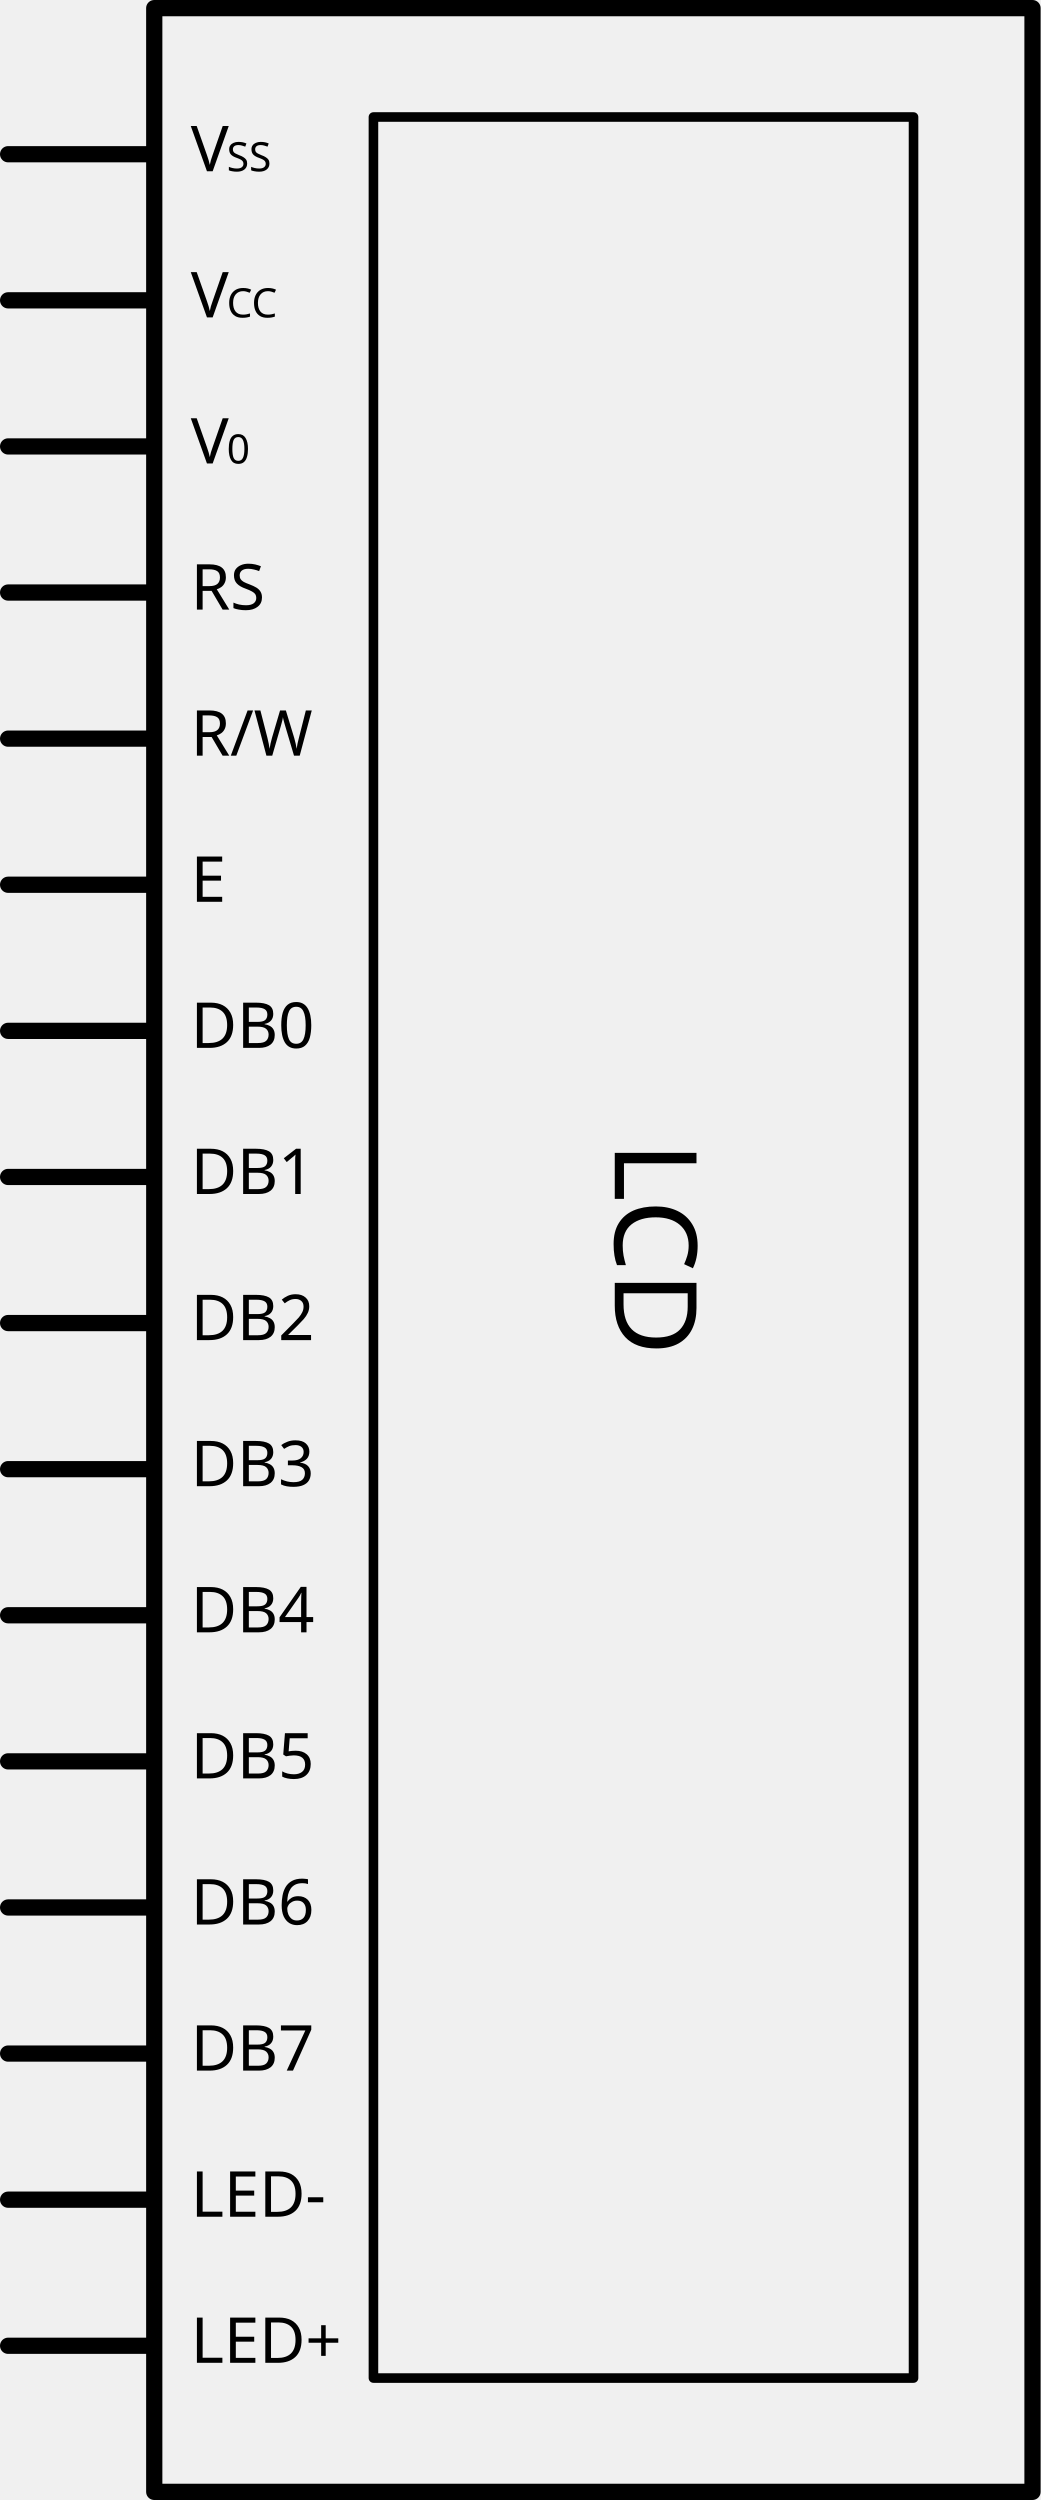
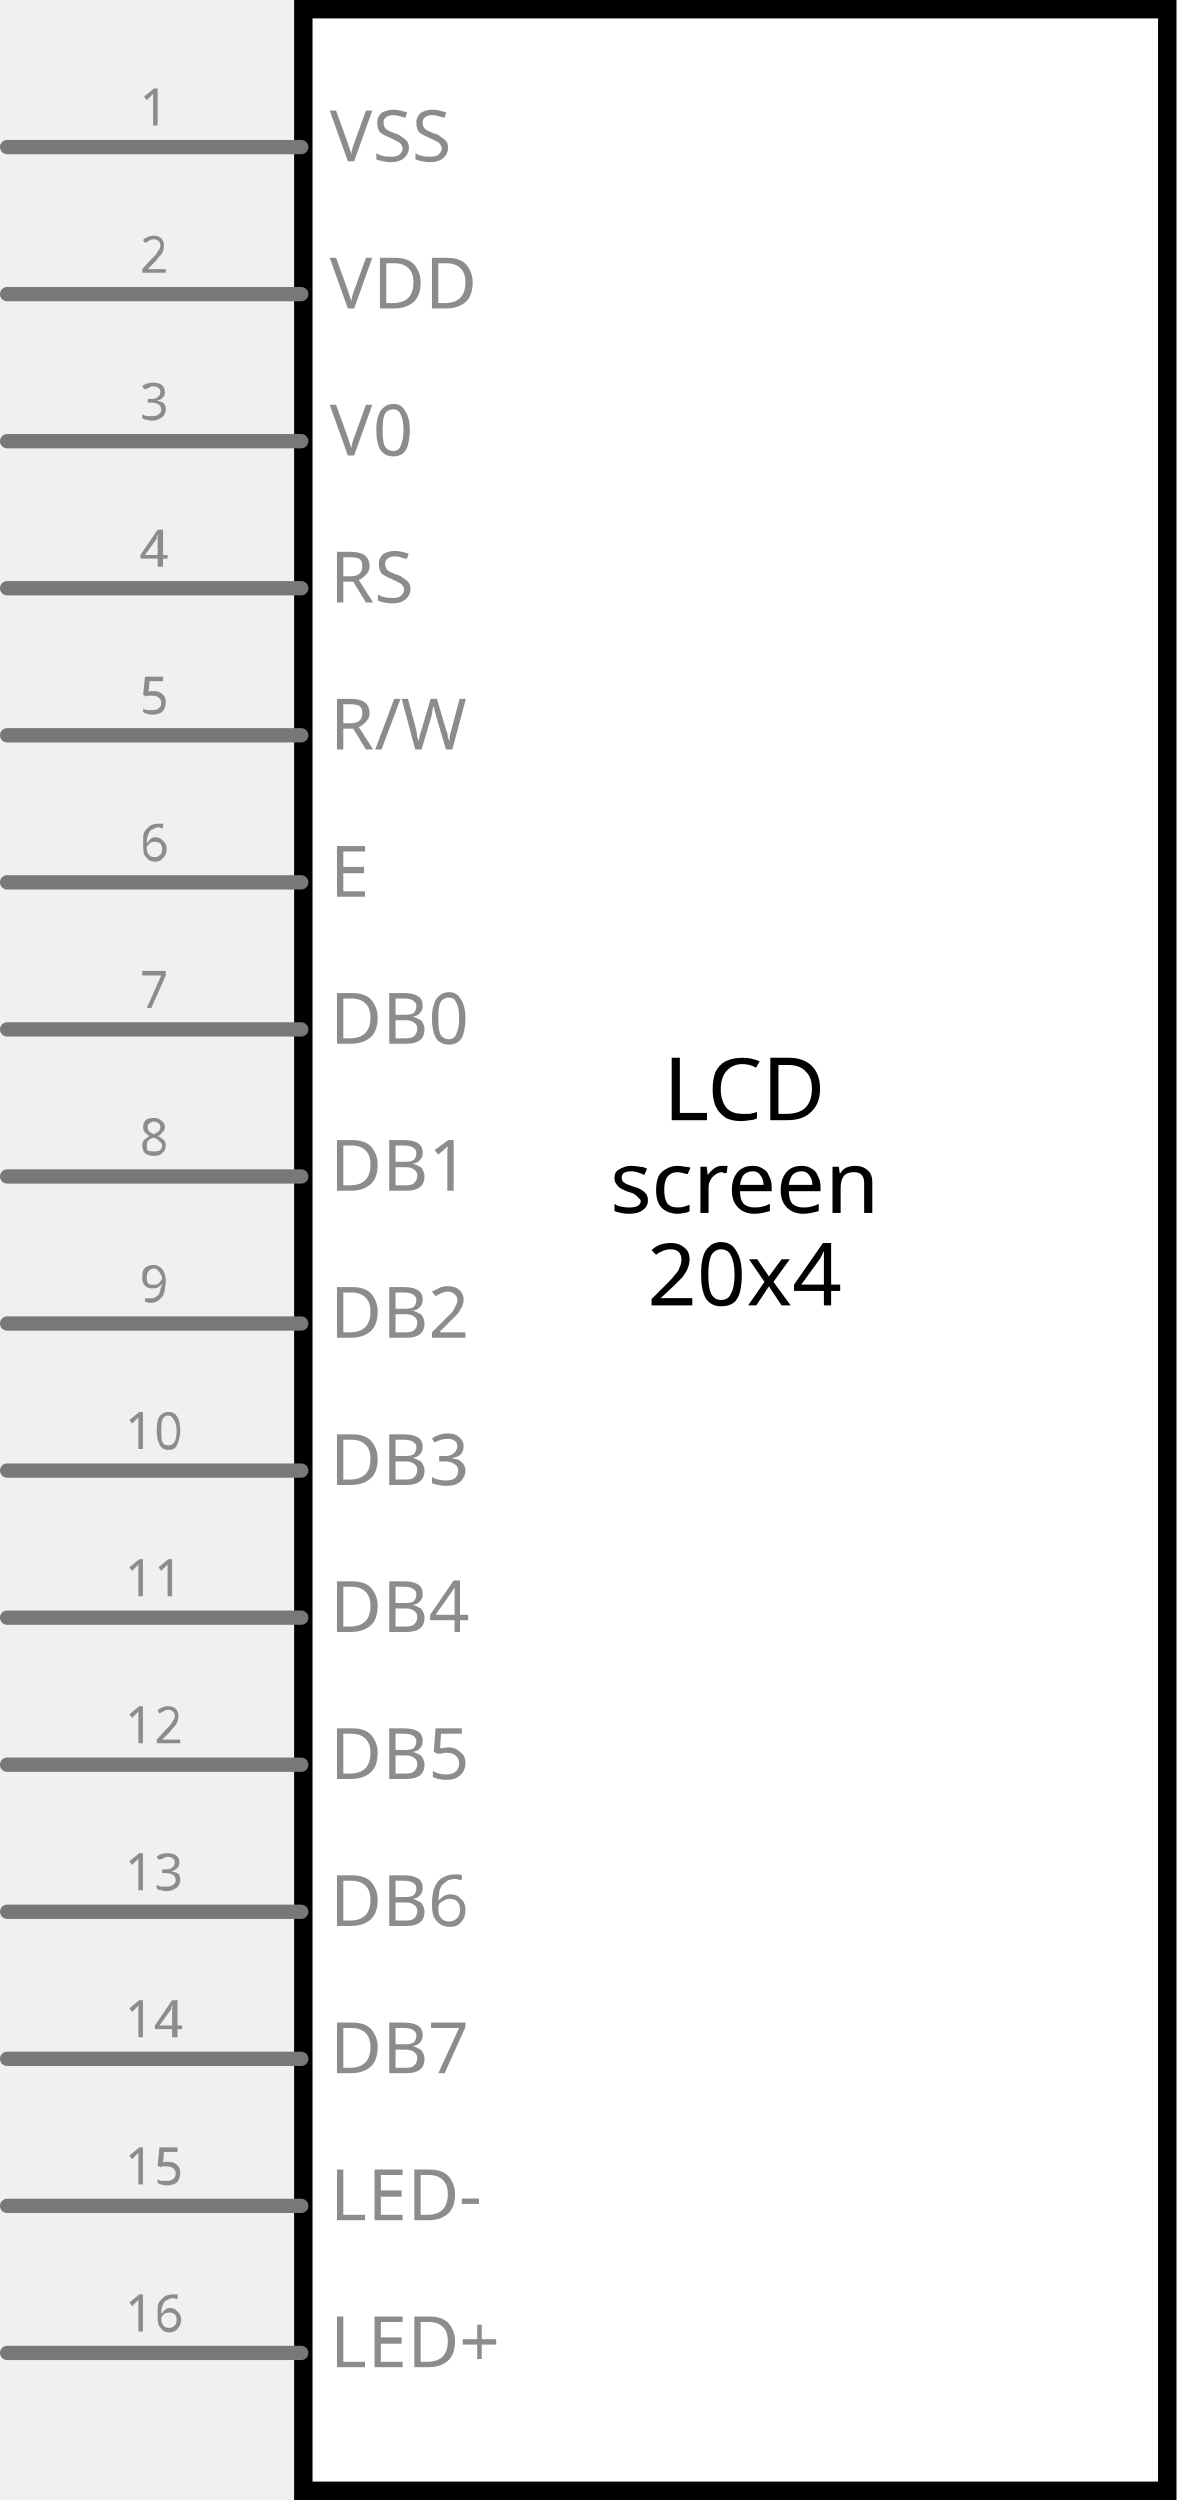
- <svg xmlns="http://www.w3.org/2000/svg" width="192.269" x="0in" version="1.2" y="0in" height="461.91" viewBox="0 0 153.816 369.528" id="0">
-   <defs id="0.2" oldid="0.2" />
-   <g id="g4087" partID="64480" transform="translate(0.119995,0.1201039)">
-     <g id="0.3.0">
-       <rect width="21.601" x="0" y="21.596" height="2.16" style="fill:none" id="rect4090" />
-       <rect width="2.16" x="0" y="21.596" height="2.16" style="fill:none" id="rect4092" />
-       <rect width="21.601" x="0" y="43.192" height="2.159" style="fill:none" id="rect4094" />
-       <rect width="2.16" x="0" y="43.192" height="2.159" style="fill:none" id="rect4096" />
-       <rect width="21.601" x="0" y="64.788" height="2.159" style="fill:none" id="0.3.0.4" />
-       <rect width="2.16" x="0" y="64.788" height="2.159" style="fill:none" id="0.3.0.5" />
-       <rect width="21.601" x="0" y="86.383" height="2.16" style="fill:none" id="connector3pin" />
-       <rect width="2.16" x="0" y="86.383" height="2.16" style="fill:none" id="connector3terminal" />
-       <rect width="21.601" x="0" y="107.979" height="2.16" style="fill:none" id="connector4pin" />
-       <rect width="2.16" x="0" y="107.979" height="2.16" style="fill:none" id="connector4terminal" />
-       <rect width="21.601" x="0" y="129.575" height="2.16" style="fill:none" id="connector5pin" />
-       <rect width="2.16" x="0" y="129.575" height="2.16" style="fill:none" id="connector5terminal" />
-       <rect width="21.601" x="0" y="151.171" height="2.159" style="fill:none" id="connector6pin" />
-       <rect width="2.16" x="0" y="151.171" height="2.159" style="fill:none" id="connector6terminal" />
-       <rect width="21.601" x="0" y="172.768" height="2.159" style="fill:none" id="0.3.0.14" />
-       <rect width="2.16" x="0" y="172.768" height="2.159" style="fill:none" id="0.3.0.15" />
-       <rect width="21.601" x="0" y="194.363" height="2.16" style="fill:none" id="connector8pin" />
-       <rect width="2.16" x="0" y="194.363" height="2.16" style="fill:none" id="connector8terminal" />
-       <rect width="21.601" x="0" y="215.958" height="2.16" style="fill:none" id="connector9pin" />
-       <rect width="2.16" x="0" y="215.958" height="2.16" style="fill:none" id="connector9terminal" />
-       <rect width="21.601" x="0" y="237.554" height="2.16" style="fill:none" id="connector10pin" />
-       <rect width="2.16" x="0" y="237.554" height="2.16" style="fill:none" id="connector10terminal" />
-       <rect width="21.601" x="0" y="259.15" height="2.159" style="fill:none" id="connector11pin" />
-       <rect width="2.16" x="0" y="259.15" height="2.159" style="fill:none" id="connector11terminal" />
-       <rect width="21.601" x="0" y="280.747" height="2.159" style="fill:none" id="connector12pin" />
-       <rect width="2.16" x="0" y="280.747" height="2.159" style="fill:none" id="connector12terminal" />
-       <rect width="21.601" x="0" y="302.342" height="2.16" style="fill:none" id="connector13pin" />
-       <rect width="2.16" x="0" y="302.342" height="2.16" style="fill:none" id="connector13terminal" />
-       <rect width="21.601" x="0" y="323.939" height="2.158" style="fill:none" id="rect4122" />
-       <rect width="2.16" x="0" y="323.939" height="2.158" style="fill:none" id="rect4124" />
-       <rect width="21.601" x="0" y="345.534" height="2.16" style="fill:none" id="0.3.0.30" />
-       <rect width="2.16" x="0" y="345.534" height="2.16" style="fill:none" id="0.3.0.31" />
-       <rect width="129.816" x="22.68" y="1.08" fill="none" height="367.128" stroke="#000000" style="stroke-linecap:round;stroke-linejoin:round" id="0.0.32" stroke-width="2.4" />
-       <text style="font-size:16.92px;font-family:DroidSans" id="label" transform="matrix(0,1,-1,0,90.7502,168.647)" font-size="16.92">LCD</text>
-       <line fill="none" stroke="#000000" style="stroke-linecap:round;stroke-linejoin:round" id="connector0pin" y1="22.676" x1="1.08" y2="22.676" stroke-width="2.4" x2="21.6" />
-       <rect width="0.046" x="1.105" y="22.663" fill="none" height="0.005" stroke="none" id="connector0terminal" stroke-width="0" />
-       <rect width="0.046" x="-0.143" y="22.673" fill="none" height="0.005" stroke="none" id="0.3.0.35" stroke-width="0" />
-       <g id="label0" enable-background="new    " transform="translate(28.08,25.1952)">
-         <text x="0" y="0" style="font-size:9.36px;font-family:DroidSans" id="0.0.35.0" font-size="9.36">V</text>
-         <text x="5.315" y="0" style="font-size:6px;font-family:DroidSans" id="0.0.35.1" font-size="6">SS</text>
-       </g>
-       <line fill="none" stroke="#000000" style="stroke-linecap:round;stroke-linejoin:round" id="connector1pin" y1="44.272" x1="1.08" y2="44.272" stroke-width="2.4" x2="21.6" />
-       <rect width="0.046" x="1.308" y="44.352" fill="none" height="0.005" stroke="none" id="connector1terminal" stroke-width="0" />
-       <rect width="0.046" x="0.937" y="44.149" fill="none" height="0.005" stroke="none" id="0.3.0.38" stroke-width="0" />
-       <g id="label1" enable-background="new    " transform="translate(28.08,46.7915)">
-         <text x="0" y="0" style="font-size:9.36px;font-family:DroidSans" id="0.0.37.0" font-size="9.36">V</text>
-         <text x="5.315" y="0" style="font-size:6px;font-family:DroidSans" id="0.0.37.1" font-size="6">CC</text>
-       </g>
-       <line fill="none" stroke="#000000" style="stroke-linecap:round;stroke-linejoin:round" id="connector2pin" y1="65.868" x1="1.08" y2="65.868" stroke-width="2.4" x2="21.6" />
-       <rect width="0.046" x="1.075" y="66.021" fill="none" height="0.005" stroke="none" id="connector2terminal" stroke-width="0" />
-       <g id="label2" enable-background="new    " transform="translate(28.08,68.387)">
-         <text x="0" y="0" style="font-size:9.36px;font-family:DroidSans" id="0.0.39.0" font-size="9.36">V</text>
-         <text x="5.315" y="0" style="font-size:6px;font-family:DroidSans" id="0.0.39.1" font-size="6">0</text>
-       </g>
-       <line fill="none" stroke="#000000" style="stroke-linecap:round;stroke-linejoin:round" id="0.0.40" y1="87.463" x1="1.08" y2="87.463" stroke-width="2.4" x2="21.6" />
-       <text style="font-size:9.36px;font-family:DroidSans" id="label3" transform="translate(28.08,89.9825)" font-size="9.36">RS</text>
-       <line fill="none" stroke="#000000" style="stroke-linecap:round;stroke-linejoin:round" id="0.0.42" y1="109.059" x1="1.08" y2="109.059" stroke-width="2.4" x2="21.6" />
-       <text style="font-size:9.36px;font-family:DroidSans" id="label4" transform="translate(28.08,111.578)" font-size="9.36">R/W</text>
-       <line fill="none" stroke="#000000" style="stroke-linecap:round;stroke-linejoin:round" id="0.0.44" y1="130.655" x1="1.08" y2="130.655" stroke-width="2.4" x2="21.6" />
-       <text style="font-size:9.36px;font-family:DroidSans" id="label5" transform="translate(28.08,133.174)" font-size="9.36">E</text>
-       <line fill="none" stroke="#000000" style="stroke-linecap:round;stroke-linejoin:round" id="0.0.46" y1="152.251" x1="1.08" y2="152.251" stroke-width="2.4" x2="21.6" />
-       <text style="font-size:9.36px;font-family:DroidSans" id="label6" transform="translate(28.08,154.771)" font-size="9.36">DB0</text>
-       <line fill="none" stroke="#000000" style="stroke-linecap:round;stroke-linejoin:round" id="connector7pin" y1="173.848" x1="1.08" y2="173.848" stroke-width="2.4" x2="21.6" />
-       <rect width="0.046" x="1.158" y="173.846" fill="none" height="0.005" stroke="none" id="connector7terminal" stroke-width="0" />
-       <text style="font-size:9.36px;font-family:DroidSans" id="label7" transform="translate(28.08,176.366)" font-size="9.36">DB1</text>
-       <line fill="none" stroke="#000000" style="stroke-linecap:round;stroke-linejoin:round" id="0.0.50" y1="195.442" x1="1.08" y2="195.442" stroke-width="2.4" x2="21.6" />
-       <text style="font-size:9.36px;font-family:DroidSans" id="label8" transform="translate(28.08,197.962)" font-size="9.36">DB2</text>
-       <line fill="none" stroke="#000000" style="stroke-linecap:round;stroke-linejoin:round" id="0.0.52" y1="217.038" x1="1.08" y2="217.038" stroke-width="2.4" x2="21.6" />
-       <text style="font-size:9.36px;font-family:DroidSans" id="label9" transform="translate(28.08,219.558)" font-size="9.36">DB3</text>
-       <line fill="none" stroke="#000000" style="stroke-linecap:round;stroke-linejoin:round" id="0.0.54" y1="238.634" x1="1.08" y2="238.634" stroke-width="2.4" x2="21.6" />
-       <text style="font-size:9.36px;font-family:DroidSans" id="label10" transform="translate(28.08,241.154)" font-size="9.36">DB4</text>
-       <line fill="none" stroke="#000000" style="stroke-linecap:round;stroke-linejoin:round" id="0.0.56" y1="260.23" x1="1.08" y2="260.23" stroke-width="2.4" x2="21.6" />
-       <text style="font-size:9.36px;font-family:DroidSans" id="label11" transform="translate(28.08,262.75)" font-size="9.36">DB5</text>
-       <line fill="none" stroke="#000000" style="stroke-linecap:round;stroke-linejoin:round" id="0.0.58" y1="281.827" x1="1.08" y2="281.827" stroke-width="2.4" x2="21.6" />
-       <text style="font-size:9.36px;font-family:DroidSans" id="label12" transform="translate(28.08,284.345)" font-size="9.36">DB6</text>
-       <line fill="none" stroke="#000000" style="stroke-linecap:round;stroke-linejoin:round" id="0.0.60" y1="303.422" x1="1.08" y2="303.422" stroke-width="2.4" x2="21.6" />
-       <text style="font-size:9.36px;font-family:DroidSans" id="label13" transform="translate(28.08,305.941)" font-size="9.36">DB7</text>
-       <line fill="none" stroke="#000000" style="stroke-linecap:round;stroke-linejoin:round" id="connector14pin" y1="325.018" x1="1.08" y2="325.018" stroke-width="2.4" x2="21.6" />
-       <rect width="0.046" x="0.937" y="325.016" fill="none" height="0.005" stroke="none" id="connector14terminal" stroke-width="0" />
-       <text style="font-size:9.36px;font-family:DroidSans" id="label14" transform="translate(28.08,327.537)" font-size="9.36">LED-</text>
-       <line fill="none" stroke="#000000" style="stroke-linecap:round;stroke-linejoin:round" id="connector15pin" y1="346.613" x1="1.08" y2="346.613" stroke-width="2.4" x2="21.6" />
-       <rect width="0.046" x="0.937" y="346.611" fill="none" height="0.005" stroke="none" id="connector15terminal" stroke-width="0" />
-       <text style="font-size:9.36px;font-family:DroidSans" id="label15" transform="translate(28.08,349.133)" font-size="9.36">LED+</text>
-       <rect width="79.831" x="55.079" y="17.176" fill="none" height="334.206" stroke="#000000" style="stroke-linecap:round;stroke-linejoin:round" id="0.0.66" stroke-width="1.417" />
-     </g>
+ <svg xmlns="http://www.w3.org/2000/svg" version="1.2" baseProfile="tiny" x="0in" y="0in" width="0.8in" height="1.7in" viewBox="0 0 20.32 43.18">
+   <g id="schematic">
+     <rect class="interior rect" x="5.239" y="0.159" width="14.922" height="42.862" fill="#FFFFFF" stroke="#000000" stroke-width="0.318" stroke-linecap="round" />
+     <line class="pin" x1="0.123" y1="2.54" x2="5.203" y2="2.54" fill="none" stroke="#787878" stroke-width="0.247" stroke-linecap="round" id="connector0pin" />
+     <text class="text" font-family="'Droid Sans'" stroke="none" stroke-width="0" fill="#8c8c8c" font-size="0.882" x="2.663" y="2.17" text-anchor="middle">1</text>
+     <text class="text" font-family="'Droid Sans'" stroke="none" stroke-width="0" fill="#8c8c8c" font-size="1.235" x="5.697" y="2.787" text-anchor="start">VSS</text>
+     <rect class="terminal" x="-0.123" y="2.417" width="0.247" height="0.247" fill="none" stroke="none" stroke-width="0" id="connector0terminal" />
+     <line class="pin" x1="0.123" y1="5.08" x2="5.203" y2="5.08" fill="none" stroke="#787878" stroke-width="0.247" stroke-linecap="round" id="connector1pin" />
+     <text class="text" font-family="'Droid Sans'" stroke="none" stroke-width="0" fill="#8c8c8c" font-size="0.882" x="2.663" y="4.71" text-anchor="middle">2</text>
+     <text class="text" font-family="'Droid Sans'" stroke="none" stroke-width="0" fill="#8c8c8c" font-size="1.235" x="5.697" y="5.327" text-anchor="start">VDD</text>
+     <rect class="terminal" x="-0.123" y="4.957" width="0.247" height="0.247" fill="none" stroke="none" stroke-width="0" id="connector1terminal" />
+     <line class="pin" x1="0.123" y1="7.62" x2="5.203" y2="7.62" fill="none" stroke="#787878" stroke-width="0.247" stroke-linecap="round" id="connector2pin" />
+     <text class="text" font-family="'Droid Sans'" stroke="none" stroke-width="0" fill="#8c8c8c" font-size="0.882" x="2.663" y="7.25" text-anchor="middle">3</text>
+     <text class="text" font-family="'Droid Sans'" stroke="none" stroke-width="0" fill="#8c8c8c" font-size="1.235" x="5.697" y="7.867" text-anchor="start">V0</text>
+     <rect class="terminal" x="-0.123" y="7.497" width="0.247" height="0.247" fill="none" stroke="none" stroke-width="0" id="connector2terminal" />
+     <line class="pin" x1="0.123" y1="10.16" x2="5.203" y2="10.16" fill="none" stroke="#787878" stroke-width="0.247" stroke-linecap="round" id="connector3pin" />
+     <text class="text" font-family="'Droid Sans'" stroke="none" stroke-width="0" fill="#8c8c8c" font-size="0.882" x="2.663" y="9.79" text-anchor="middle">4</text>
+     <text class="text" font-family="'Droid Sans'" stroke="none" stroke-width="0" fill="#8c8c8c" font-size="1.235" x="5.697" y="10.407" text-anchor="start">RS</text>
+     <rect class="terminal" x="-0.123" y="10.037" width="0.247" height="0.247" fill="none" stroke="none" stroke-width="0" id="connector3terminal" />
+     <line class="pin" x1="0.123" y1="12.7" x2="5.203" y2="12.7" fill="none" stroke="#787878" stroke-width="0.247" stroke-linecap="round" id="connector4pin" />
+     <text class="text" font-family="'Droid Sans'" stroke="none" stroke-width="0" fill="#8c8c8c" font-size="0.882" x="2.663" y="12.33" text-anchor="middle">5</text>
+     <text class="text" font-family="'Droid Sans'" stroke="none" stroke-width="0" fill="#8c8c8c" font-size="1.235" x="5.697" y="12.947" text-anchor="start">R/W</text>
+     <rect class="terminal" x="-0.123" y="12.576" width="0.247" height="0.247" fill="none" stroke="none" stroke-width="0" id="connector4terminal" />
+     <line class="pin" x1="0.123" y1="15.24" x2="5.203" y2="15.24" fill="none" stroke="#787878" stroke-width="0.247" stroke-linecap="round" id="connector5pin" />
+     <text class="text" font-family="'Droid Sans'" stroke="none" stroke-width="0" fill="#8c8c8c" font-size="0.882" x="2.663" y="14.87" text-anchor="middle">6</text>
+     <text class="text" font-family="'Droid Sans'" stroke="none" stroke-width="0" fill="#8c8c8c" font-size="1.235" x="5.697" y="15.487" text-anchor="start">E</text>
+     <rect class="terminal" x="-0.123" y="15.117" width="0.247" height="0.247" fill="none" stroke="none" stroke-width="0" id="connector5terminal" />
+     <line class="pin" x1="0.123" y1="17.78" x2="5.203" y2="17.78" fill="none" stroke="#787878" stroke-width="0.247" stroke-linecap="round" id="connector6pin" />
+     <text class="text" font-family="'Droid Sans'" stroke="none" stroke-width="0" fill="#8c8c8c" font-size="0.882" x="2.663" y="17.41" text-anchor="middle">7</text>
+     <text class="text" font-family="'Droid Sans'" stroke="none" stroke-width="0" fill="#8c8c8c" font-size="1.235" x="5.697" y="18.027" text-anchor="start">DB0</text>
+     <rect class="terminal" x="-0.123" y="17.657" width="0.247" height="0.247" fill="none" stroke="none" stroke-width="0" id="connector6terminal" />
+     <line class="pin" x1="0.123" y1="20.32" x2="5.203" y2="20.32" fill="none" stroke="#787878" stroke-width="0.247" stroke-linecap="round" id="connector7pin" />
+     <text class="text" font-family="'Droid Sans'" stroke="none" stroke-width="0" fill="#8c8c8c" font-size="0.882" x="2.663" y="19.95" text-anchor="middle">8</text>
+     <text class="text" font-family="'Droid Sans'" stroke="none" stroke-width="0" fill="#8c8c8c" font-size="1.235" x="5.697" y="20.567" text-anchor="start">DB1</text>
+     <rect class="terminal" x="-0.123" y="20.197" width="0.247" height="0.247" fill="none" stroke="none" stroke-width="0" id="connector7terminal" />
+     <line class="pin" x1="0.123" y1="22.86" x2="5.203" y2="22.86" fill="none" stroke="#787878" stroke-width="0.247" stroke-linecap="round" id="connector8pin" />
+     <text class="text" font-family="'Droid Sans'" stroke="none" stroke-width="0" fill="#8c8c8c" font-size="0.882" x="2.663" y="22.49" text-anchor="middle">9</text>
+     <text class="text" font-family="'Droid Sans'" stroke="none" stroke-width="0" fill="#8c8c8c" font-size="1.235" x="5.697" y="23.107" text-anchor="start">DB2</text>
+     <rect class="terminal" x="-0.123" y="22.736" width="0.247" height="0.247" fill="none" stroke="none" stroke-width="0" id="connector8terminal" />
+     <line class="pin" x1="0.123" y1="25.4" x2="5.203" y2="25.4" fill="none" stroke="#787878" stroke-width="0.247" stroke-linecap="round" id="connector9pin" />
+     <text class="text" font-family="'Droid Sans'" stroke="none" stroke-width="0" fill="#8c8c8c" font-size="0.882" x="2.663" y="25.03" text-anchor="middle">10</text>
+     <text class="text" font-family="'Droid Sans'" stroke="none" stroke-width="0" fill="#8c8c8c" font-size="1.235" x="5.697" y="25.647" text-anchor="start">DB3</text>
+     <rect class="terminal" x="-0.123" y="25.276" width="0.247" height="0.247" fill="none" stroke="none" stroke-width="0" id="connector9terminal" />
+     <line class="pin" x1="0.123" y1="27.94" x2="5.203" y2="27.94" fill="none" stroke="#787878" stroke-width="0.247" stroke-linecap="round" id="connector10pin" />
+     <text class="text" font-family="'Droid Sans'" stroke="none" stroke-width="0" fill="#8c8c8c" font-size="0.882" x="2.663" y="27.57" text-anchor="middle">11</text>
+     <text class="text" font-family="'Droid Sans'" stroke="none" stroke-width="0" fill="#8c8c8c" font-size="1.235" x="5.697" y="28.187" text-anchor="start">DB4</text>
+     <rect class="terminal" x="-0.123" y="27.817" width="0.247" height="0.247" fill="none" stroke="none" stroke-width="0" id="connector10terminal" />
+     <line class="pin" x1="0.123" y1="30.48" x2="5.203" y2="30.48" fill="none" stroke="#787878" stroke-width="0.247" stroke-linecap="round" id="connector11pin" />
+     <text class="text" font-family="'Droid Sans'" stroke="none" stroke-width="0" fill="#8c8c8c" font-size="0.882" x="2.663" y="30.11" text-anchor="middle">12</text>
+     <text class="text" font-family="'Droid Sans'" stroke="none" stroke-width="0" fill="#8c8c8c" font-size="1.235" x="5.697" y="30.727" text-anchor="start">DB5</text>
+     <rect class="terminal" x="-0.123" y="30.357" width="0.247" height="0.247" fill="none" stroke="none" stroke-width="0" id="connector11terminal" />
+     <line class="pin" x1="0.123" y1="33.02" x2="5.203" y2="33.02" fill="none" stroke="#787878" stroke-width="0.247" stroke-linecap="round" id="connector12pin" />
+     <text class="text" font-family="'Droid Sans'" stroke="none" stroke-width="0" fill="#8c8c8c" font-size="0.882" x="2.663" y="32.65" text-anchor="middle">13</text>
+     <text class="text" font-family="'Droid Sans'" stroke="none" stroke-width="0" fill="#8c8c8c" font-size="1.235" x="5.697" y="33.267" text-anchor="start">DB6</text>
+     <rect class="terminal" x="-0.123" y="32.897" width="0.247" height="0.247" fill="none" stroke="none" stroke-width="0" id="connector12terminal" />
+     <line class="pin" x1="0.123" y1="35.56" x2="5.203" y2="35.56" fill="none" stroke="#787878" stroke-width="0.247" stroke-linecap="round" id="connector13pin" />
+     <text class="text" font-family="'Droid Sans'" stroke="none" stroke-width="0" fill="#8c8c8c" font-size="0.882" x="2.663" y="35.19" text-anchor="middle">14</text>
+     <text class="text" font-family="'Droid Sans'" stroke="none" stroke-width="0" fill="#8c8c8c" font-size="1.235" x="5.697" y="35.807" text-anchor="start">DB7</text>
+     <rect class="terminal" x="-0.123" y="35.437" width="0.247" height="0.247" fill="none" stroke="none" stroke-width="0" id="connector13terminal" />
+     <line class="pin" x1="0.123" y1="38.1" x2="5.203" y2="38.1" fill="none" stroke="#787878" stroke-width="0.247" stroke-linecap="round" id="connector14pin" />
+     <text class="text" font-family="'Droid Sans'" stroke="none" stroke-width="0" fill="#8c8c8c" font-size="0.882" x="2.663" y="37.73" text-anchor="middle">15</text>
+     <text class="text" font-family="'Droid Sans'" stroke="none" stroke-width="0" fill="#8c8c8c" font-size="1.235" x="5.697" y="38.347" text-anchor="start">LED-</text>
+     <rect class="terminal" x="-0.123" y="37.977" width="0.247" height="0.247" fill="none" stroke="none" stroke-width="0" id="connector14terminal" />
+     <line class="pin" x1="0.123" y1="40.64" x2="5.203" y2="40.64" fill="none" stroke="#787878" stroke-width="0.247" stroke-linecap="round" id="connector15pin" />
+     <text class="text" font-family="'Droid Sans'" stroke="none" stroke-width="0" fill="#8c8c8c" font-size="0.882" x="2.663" y="40.27" text-anchor="middle">16</text>
+     <text class="text" font-family="'Droid Sans'" stroke="none" stroke-width="0" fill="#8c8c8c" font-size="1.235" x="5.697" y="40.887" text-anchor="start">LED+</text>
+     <rect class="terminal" x="-0.123" y="40.517" width="0.247" height="0.247" fill="none" stroke="none" stroke-width="0" id="connector15terminal" />
+     <text class="text" id="label" font-family="'Droid Sans'" stroke="none" stroke-width="0" fill="#000000" font-size="1.499" x="12.859" y="19.35" text-anchor="middle">LCD</text>
+     <text class="text" id="label" font-family="'Droid Sans'" stroke="none" stroke-width="0" fill="#000000" font-size="1.499" x="12.859" y="20.949" text-anchor="middle">screen</text>
+     <text class="text" id="label" font-family="'Droid Sans'" stroke="none" stroke-width="0" fill="#000000" font-size="1.499" x="12.859" y="22.548" text-anchor="middle">20x4</text>
  </g>
</svg>
